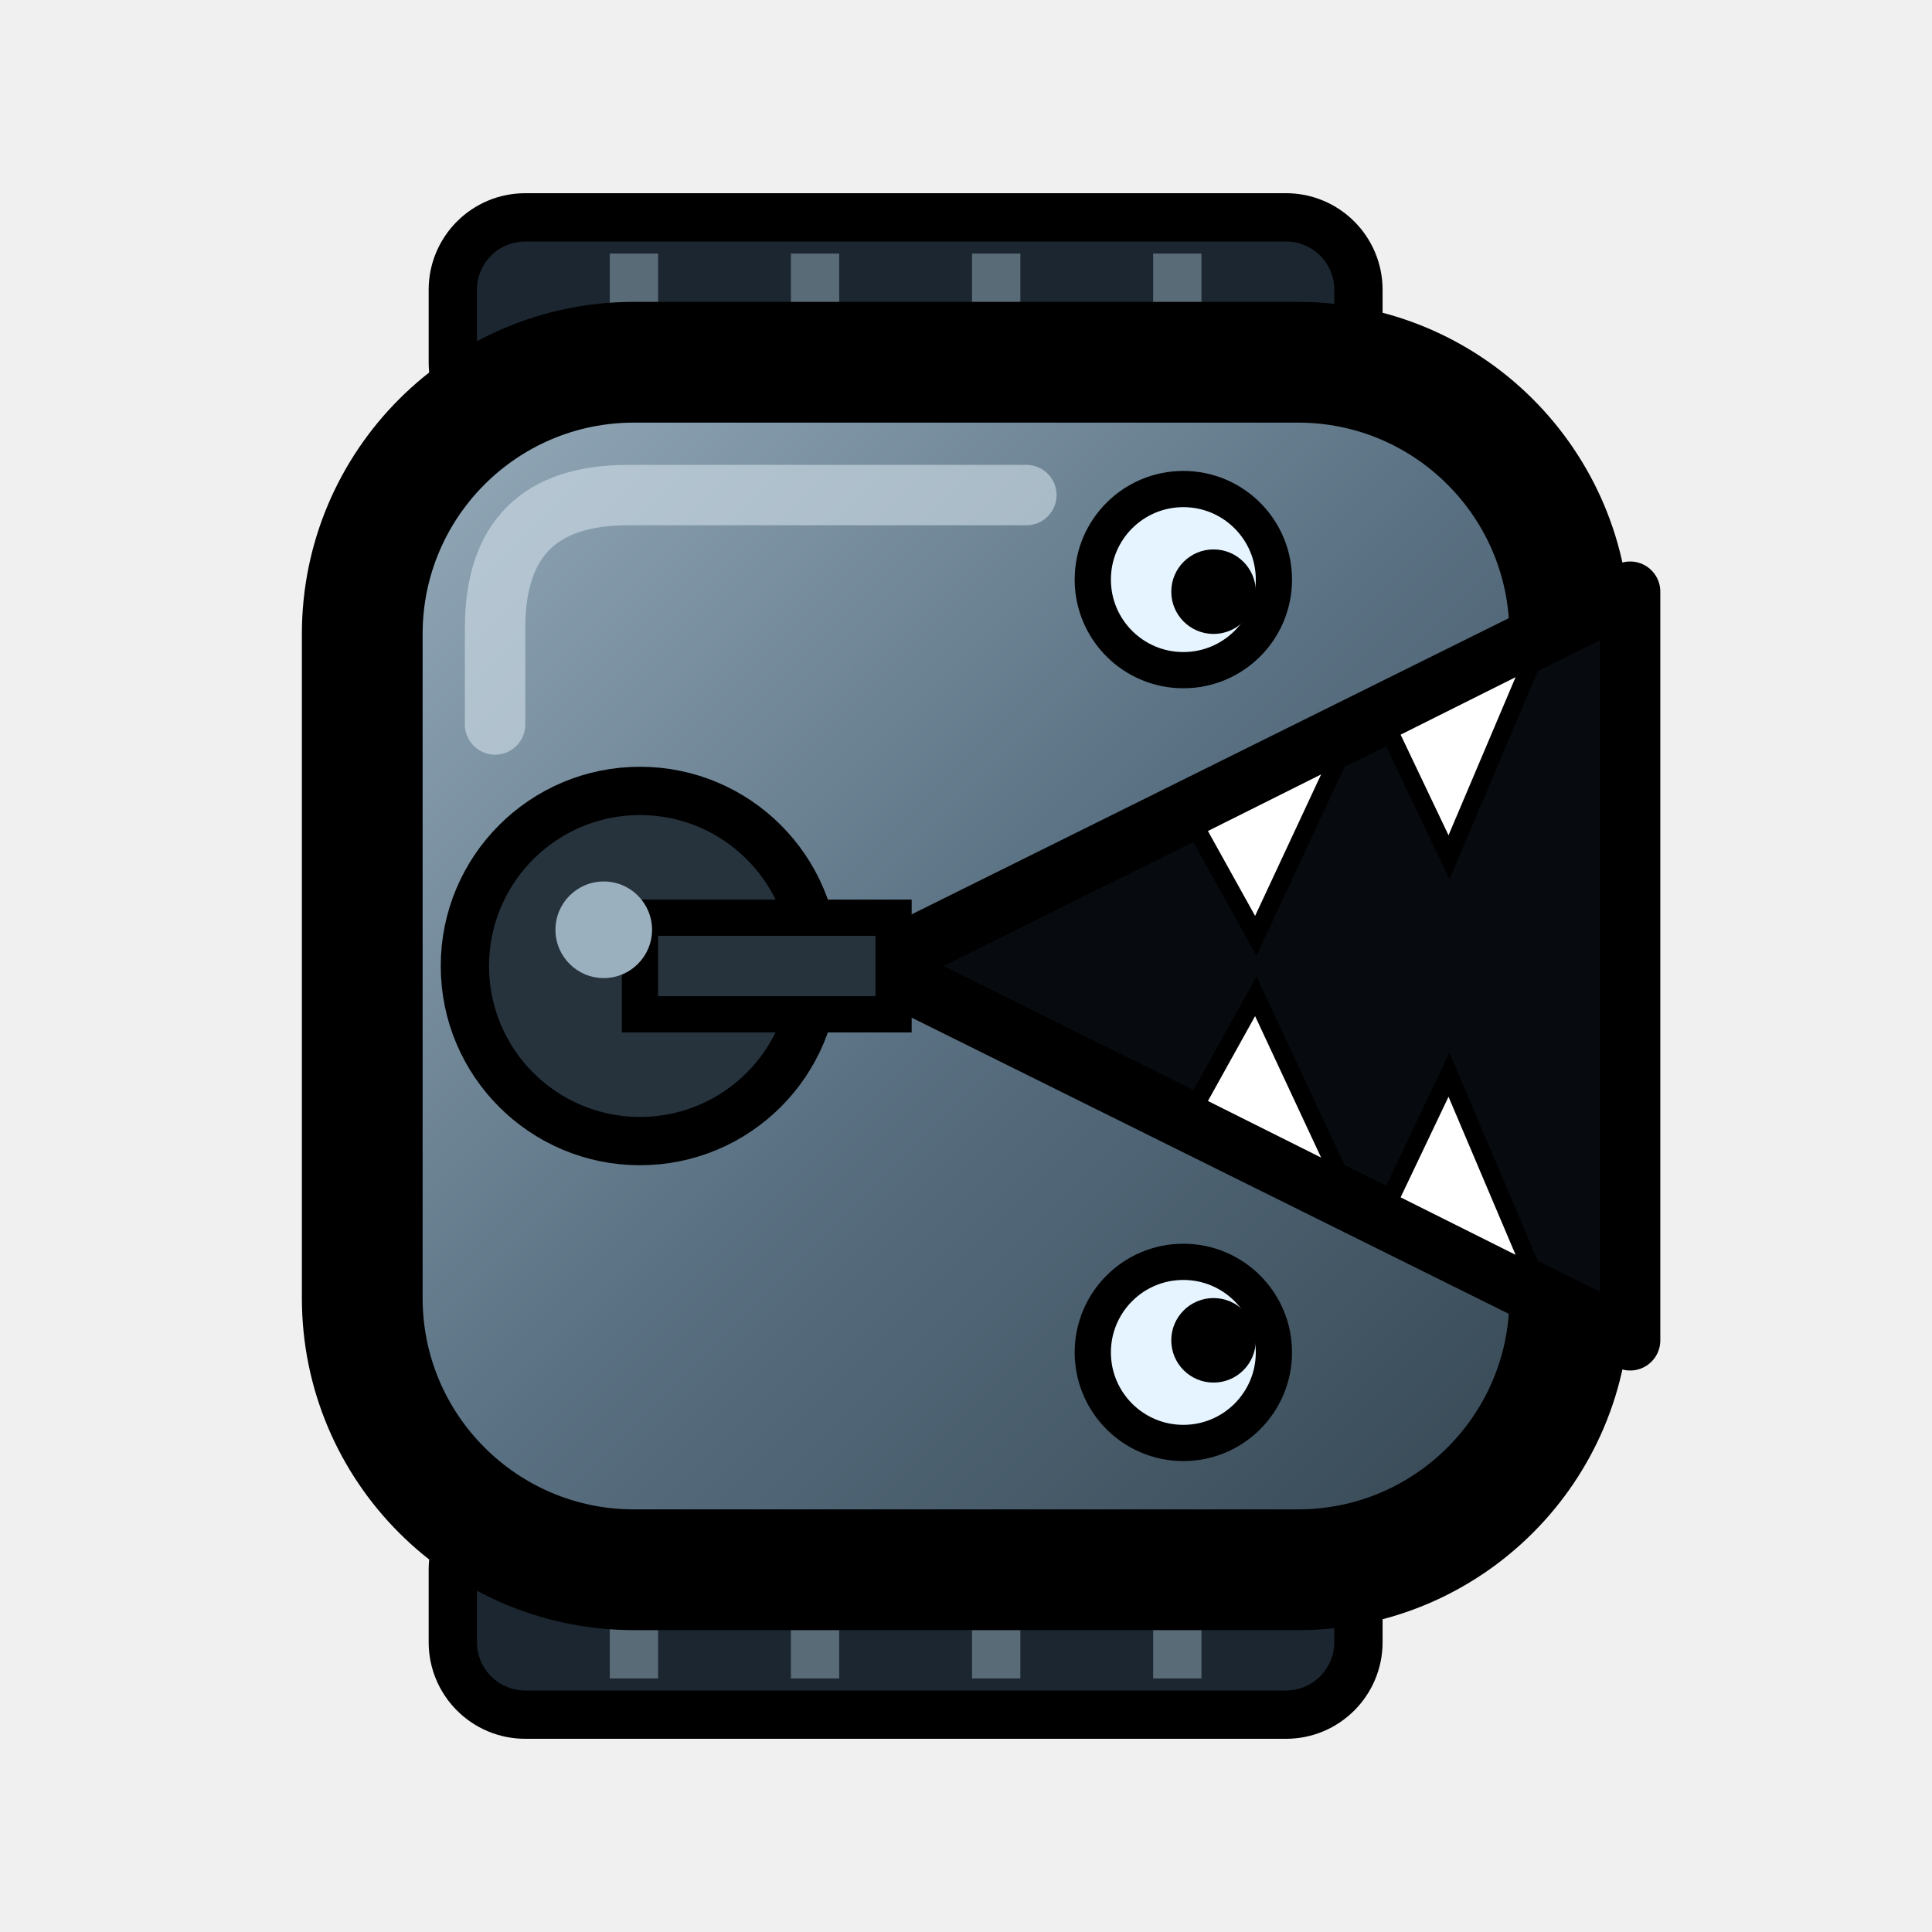
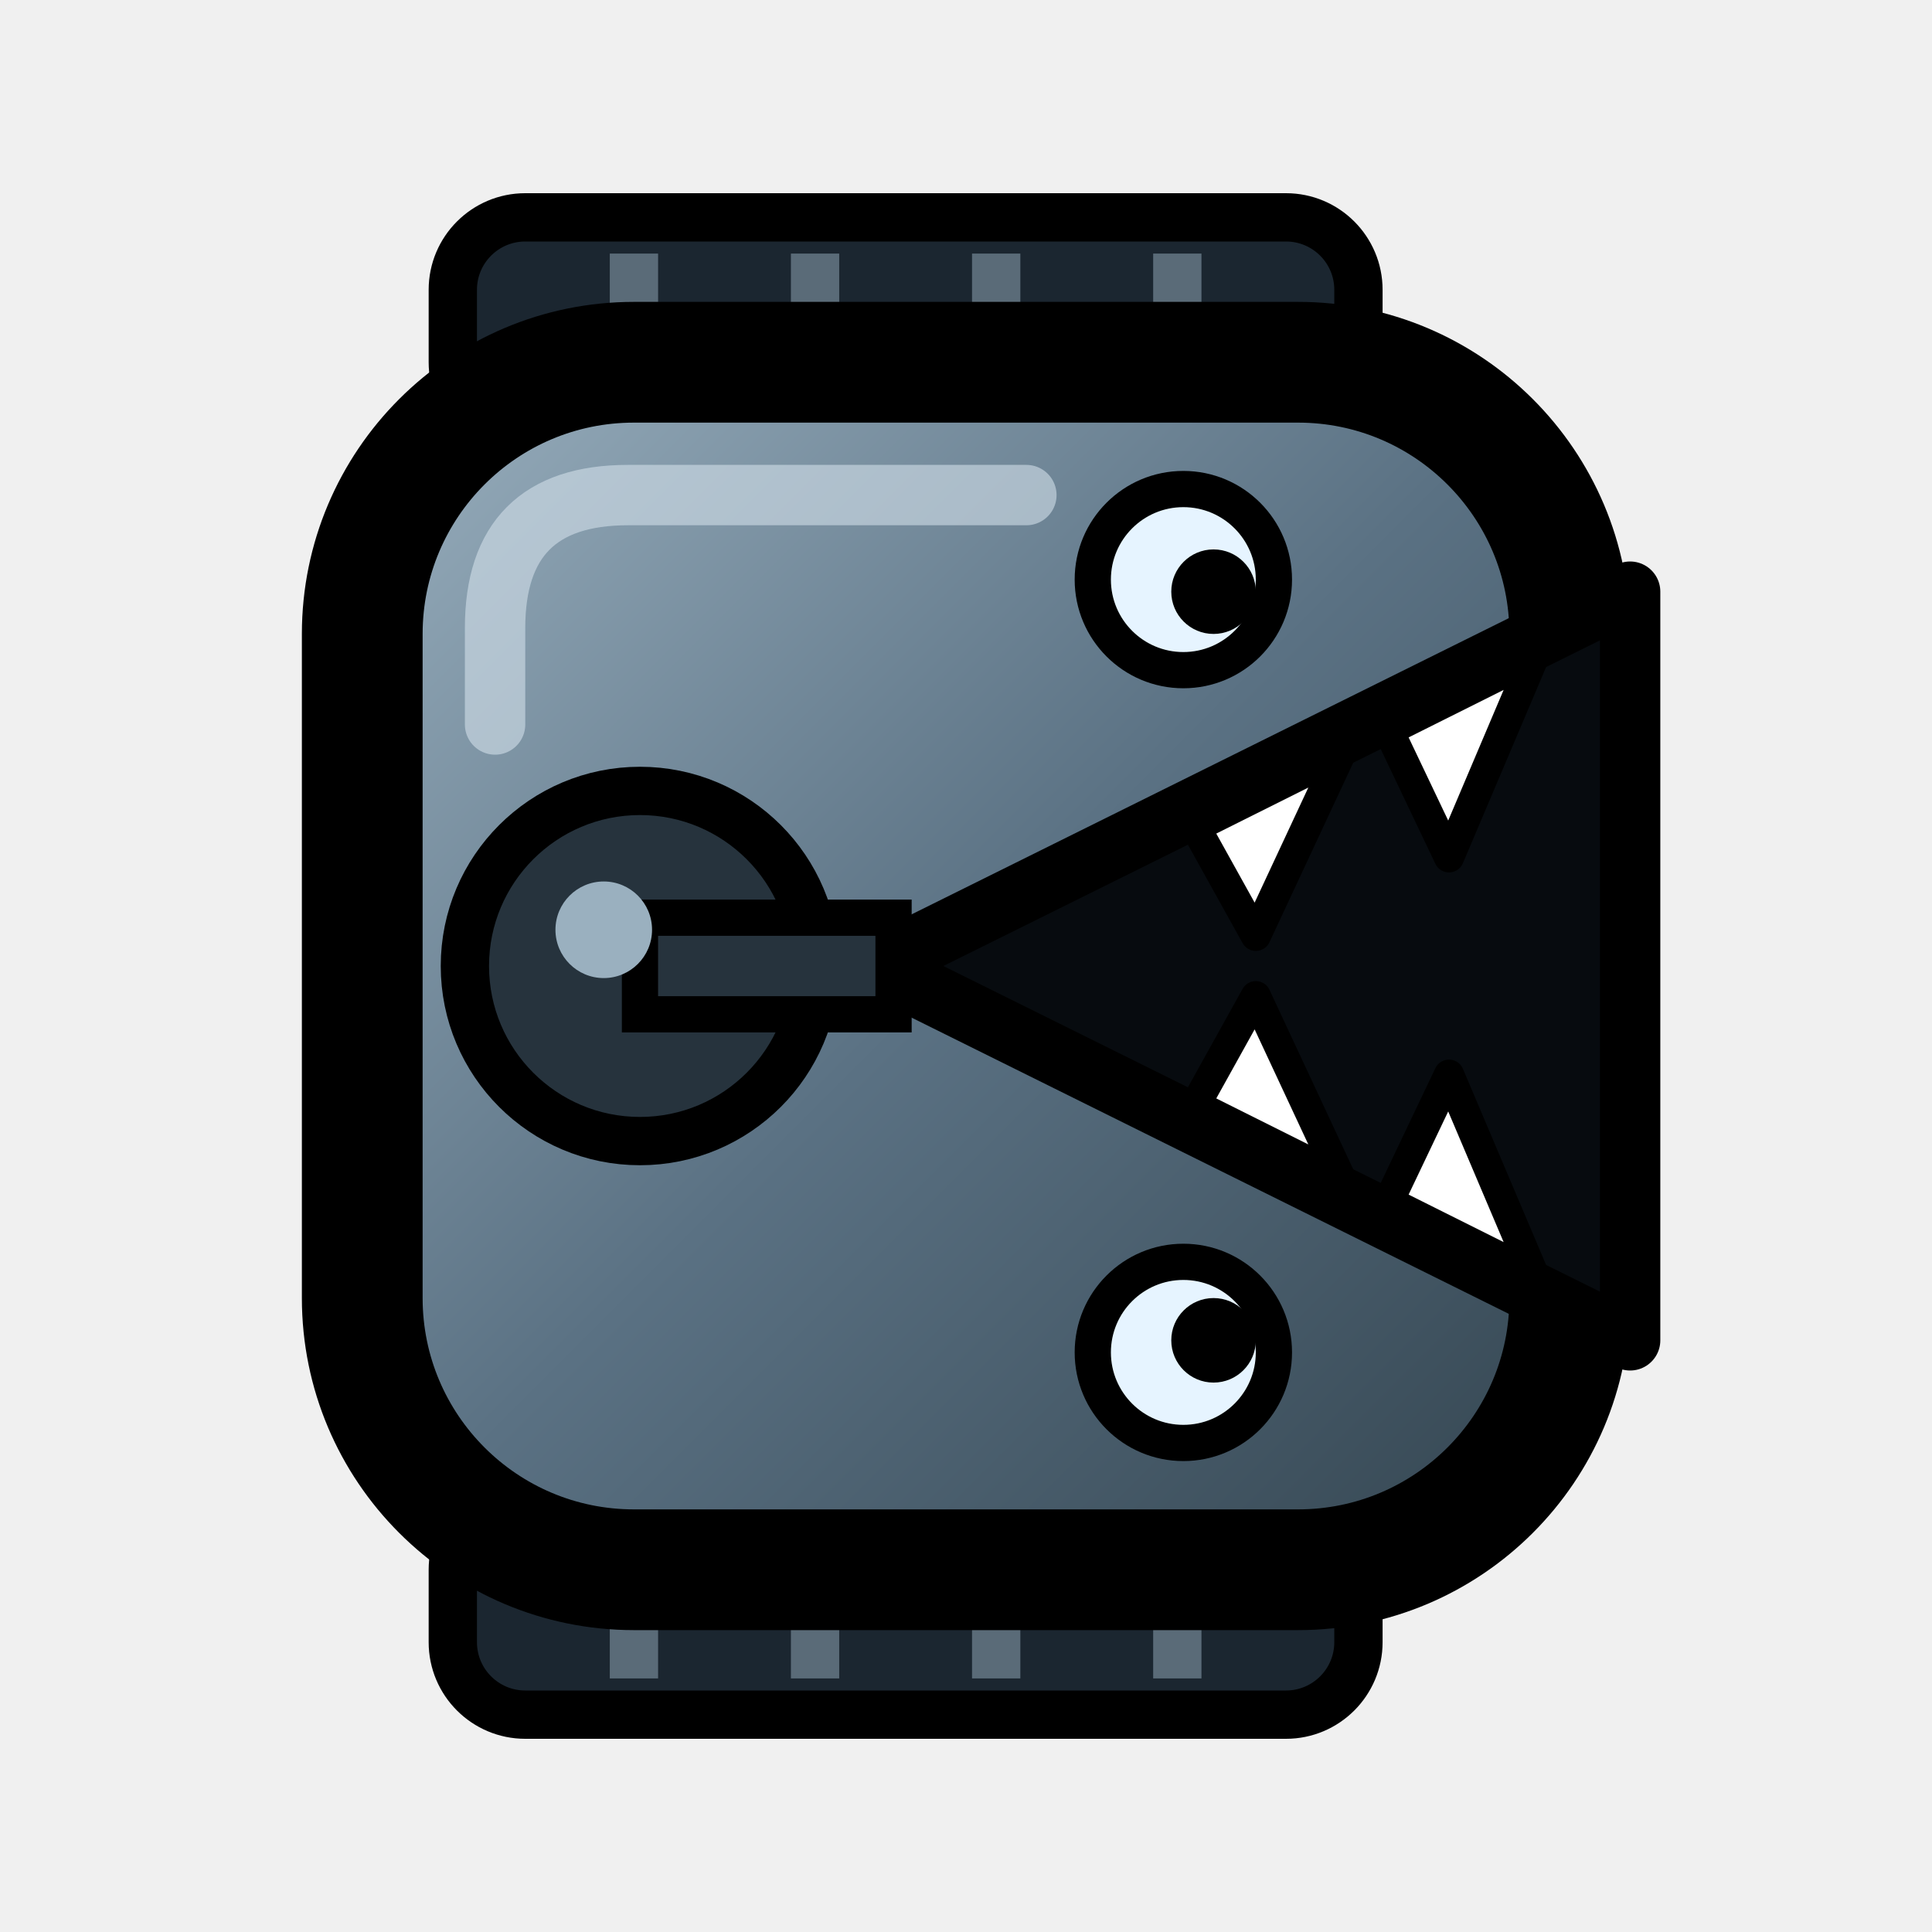
<svg xmlns="http://www.w3.org/2000/svg" viewBox="0 0 32 32">
  <defs>
    <linearGradient id="hull" x1="6" y1="6" x2="26" y2="26" gradientUnits="userSpaceOnUse">
      <stop offset="0" stop-color="#9ab0bf" />
      <stop offset="0.5" stop-color="#5a7183" />
      <stop offset="1" stop-color="#33444f" />
    </linearGradient>
  </defs>
  <g fill="#1b2630" stroke="#000000" stroke-width="0.8">
    <rect x="7.5" y="3.6" width="15" height="3.6" rx="1.2" />
    <rect x="7.5" y="24.8" width="15" height="3.6" rx="1.2" />
  </g>
  <g stroke="#5a6b78" stroke-width="0.8">
    <line x1="10.5" y1="4.2" x2="10.5" y2="6" />
    <line x1="13.5" y1="4.2" x2="13.5" y2="6" />
    <line x1="16.5" y1="4.2" x2="16.5" y2="6" />
    <line x1="19.5" y1="4.2" x2="19.5" y2="6" />
    <line x1="10.5" y1="26" x2="10.5" y2="27.8" />
    <line x1="13.5" y1="26" x2="13.5" y2="27.8" />
    <line x1="16.5" y1="26" x2="16.5" y2="27.8" />
    <line x1="19.5" y1="26" x2="19.5" y2="27.8" />
  </g>
  <rect x="6" y="6" width="20" height="20" rx="4.5" fill="url(#hull)" stroke="#000000" stroke-width="2" />
  <path d="M8.2 12 V10.4 Q8.2 8.2 10.4 8.2 H17" fill="none" stroke="#d2e0ea" stroke-width="1" stroke-linecap="round" opacity="0.6" />
  <polygon points="27,9.8 14.5,16 27,22.2" fill="#070b0f" stroke="#000000" stroke-width="1" stroke-linejoin="round" />
-   <g fill="#ffffff" stroke="#000000" stroke-width="0.3">
+   <g fill="#ffffff" stroke="#000000" stroke-width="0.5" stroke-linejoin="round">
    <polygon points="25.4,10.9 23,12.1 24,14.2" />
    <polygon points="22.2,12.5 19.8,13.7 20.8,15.5" />
    <polygon points="25.4,21.1 23,19.9 24,17.8" />
    <polygon points="22.2,19.5 19.8,18.3 20.8,16.5" />
  </g>
  <circle cx="10.6" cy="16" r="2.9" fill="#26333d" stroke="#000000" stroke-width="0.8" />
  <rect x="10.6" y="15.2" width="4.2" height="1.6" fill="#26333d" stroke="#000000" stroke-width="0.6" />
  <circle cx="10" cy="15.4" r="0.8" fill="#9ab0bf" />
  <circle cx="19.6" cy="9.6" r="1.5" fill="#e6f4ff" stroke="#000000" stroke-width="0.6" />
  <circle cx="19.6" cy="22.4" r="1.5" fill="#e6f4ff" stroke="#000000" stroke-width="0.6" />
  <circle cx="20.1" cy="9.8" r="0.7" fill="#000000" />
  <circle cx="20.1" cy="22.2" r="0.7" fill="#000000" />
</svg>
